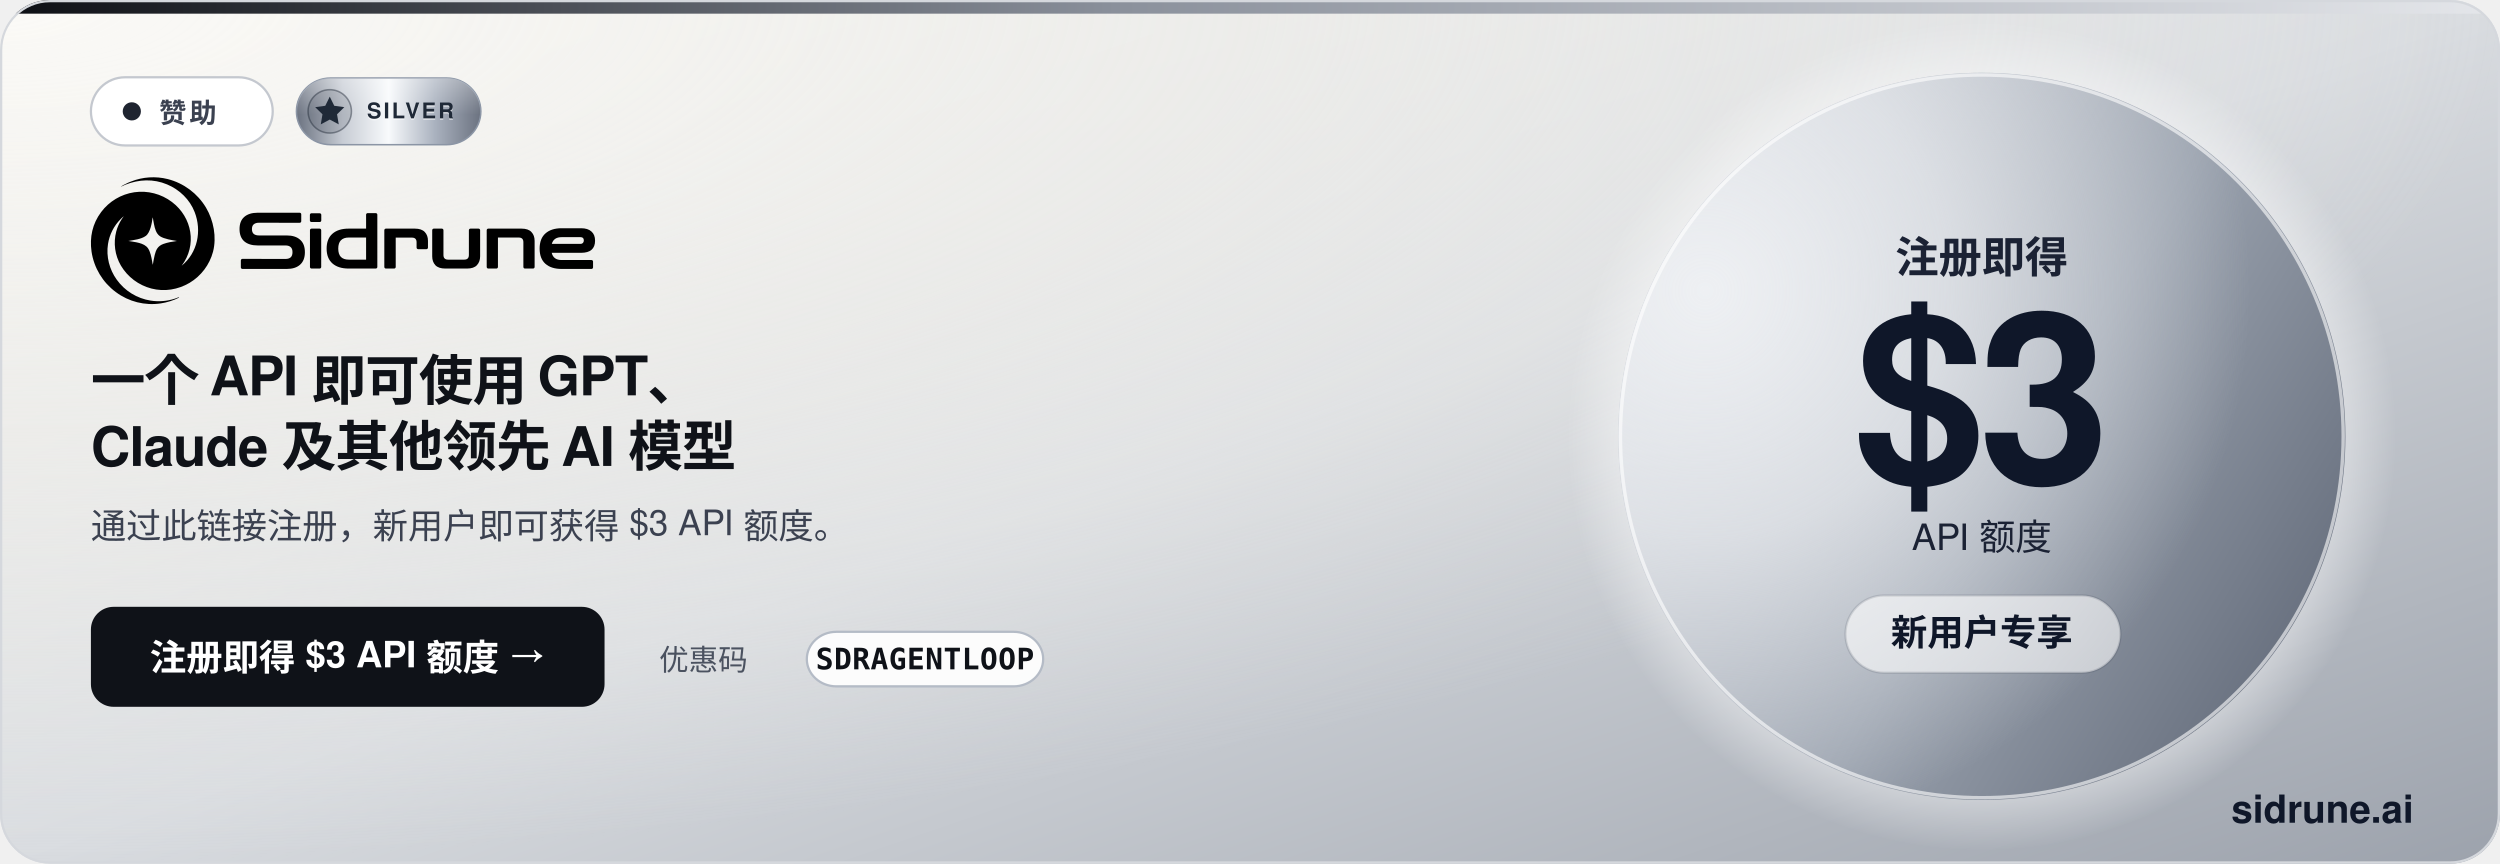
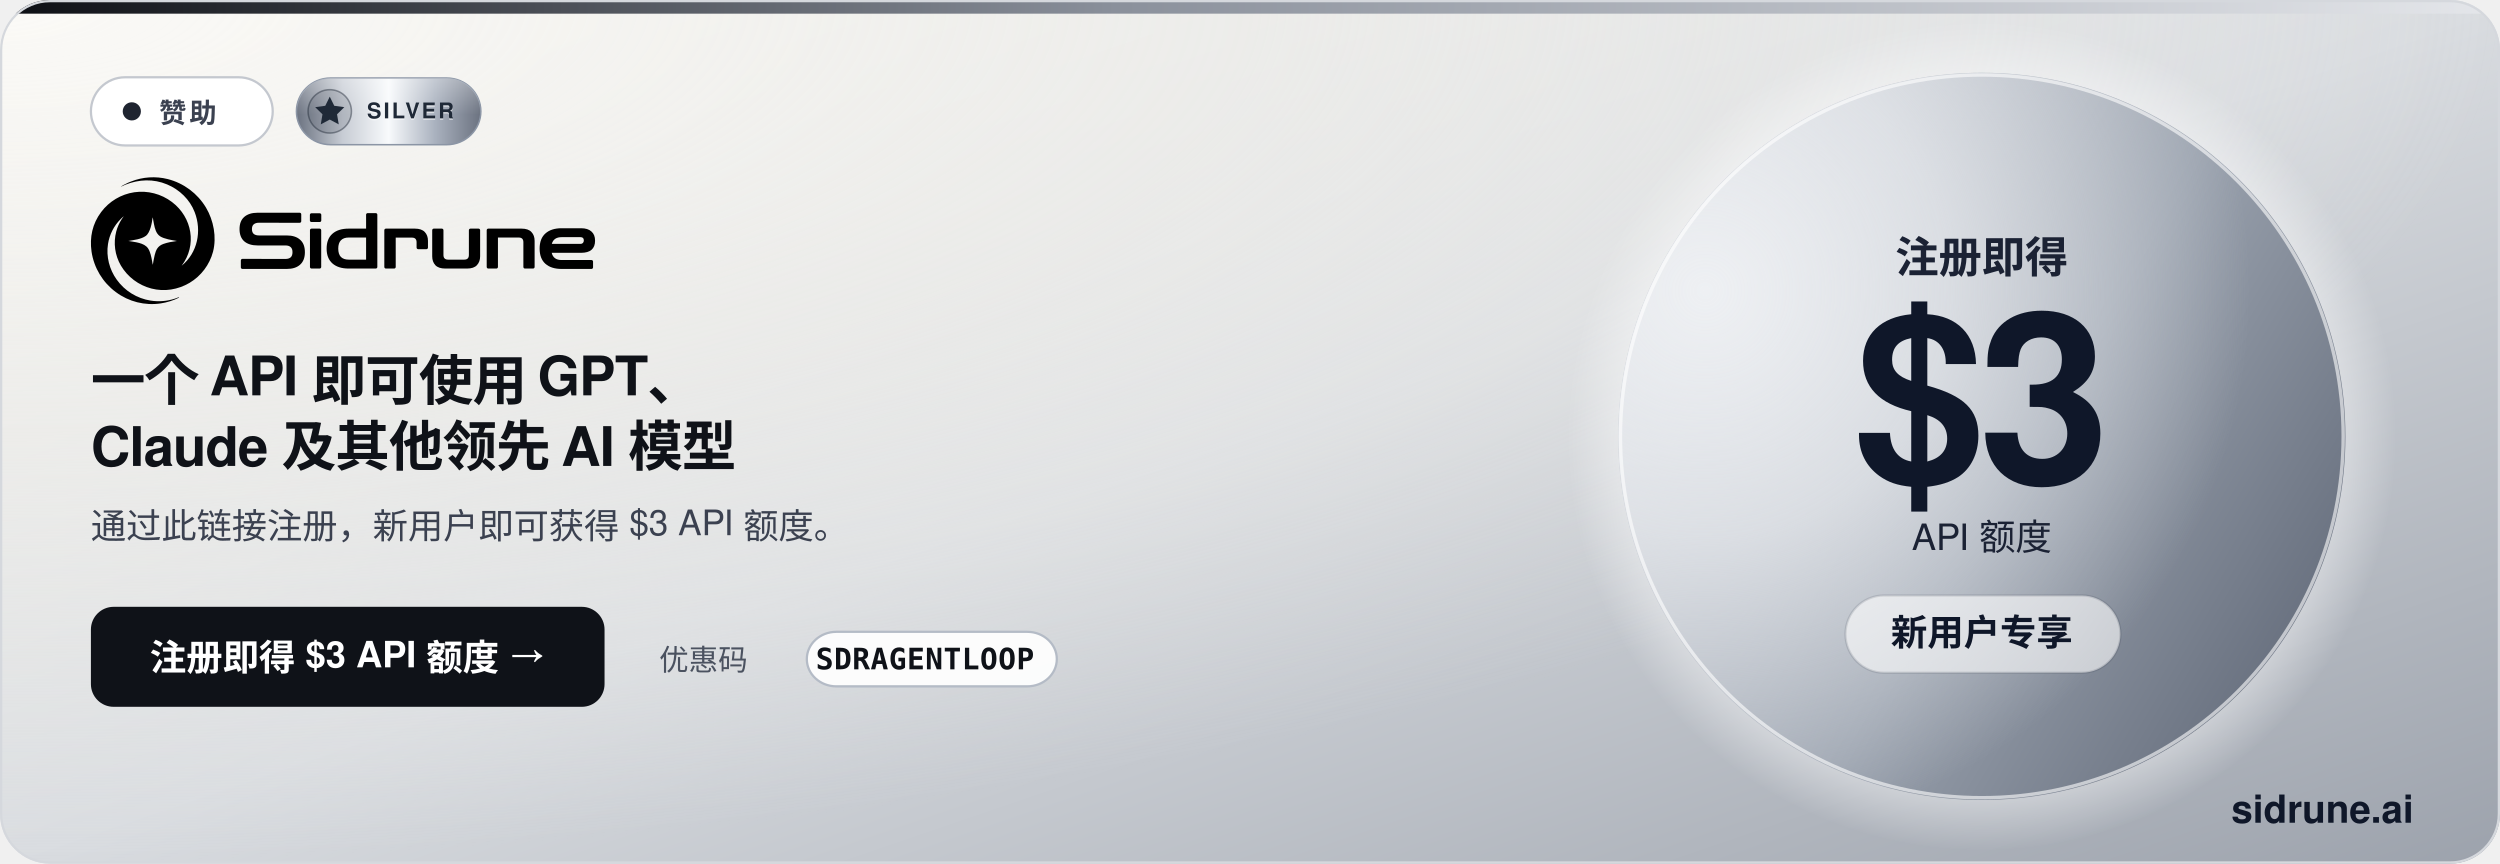
<svg xmlns="http://www.w3.org/2000/svg" width="1100" height="380" viewBox="0 0 1100 380" role="img" aria-label="Sidrune AI (Silver Sponsor): 一个 API 即可使用 GPT、Claude 及其他领先 AI 模型. 注册即得 $3 API 额度.">
  <defs>
    <linearGradient id="bg" x1="0" y1="0" x2="1" y2="1">
      <stop offset="0" stop-color="#f4f3ef" />
      <stop offset=".5" stop-color="#d9dce0" />
      <stop offset="1" stop-color="#9ca2ac" />
    </linearGradient>
    <radialGradient id="hl" cx="0" cy="0" r="1" gradientUnits="objectBoundingBox">
      <stop offset="0" stop-color="#fbfaf7" />
      <stop offset=".5" stop-color="#f1f0ec" stop-opacity=".6" />
      <stop offset="1" stop-color="#f1f0ec" stop-opacity="0" />
    </radialGradient>
    <linearGradient id="stripe" x1="0" y1="0" x2="1" y2="0">
      <stop offset="0" stop-color="#0b0d12" />
      <stop offset=".45" stop-color="#8b919c" />
      <stop offset="1" stop-color="#e5e7eb" />
    </linearGradient>
    <radialGradient id="orbHl" cx=".12" cy=".3" r=".75">
      <stop offset="0" stop-color="#eef0f3" />
      <stop offset=".45" stop-color="#eef0f3" stop-opacity=".7" />
      <stop offset="1" stop-color="#eef0f3" stop-opacity="0" />
    </radialGradient>
    <linearGradient id="orb" x1="0" y1=".2" x2="1" y2=".8">
      <stop offset="0" stop-color="#c9cdd4" />
      <stop offset=".55" stop-color="#9aa2ae" />
      <stop offset="1" stop-color="#626a79" />
    </linearGradient>
    <radialGradient id="orbGlow" cx=".5" cy=".5" r=".5">
      <stop offset=".88" stop-color="#ffffff" stop-opacity=".35" />
      <stop offset="1" stop-color="#ffffff" stop-opacity="0" />
    </radialGradient>
    <clipPath id="card">
      <rect width="1100" height="380" rx="22" />
    </clipPath>
  </defs>
  <g clip-path="url(#card)">
    <rect width="1100" height="380" fill="url(#bg)" />
    <rect width="1100" height="380" fill="url(#hl)" />
    <rect width="1100" height="6" fill="url(#stripe)" />
    <rect x=".5" y=".5" width="1099" height="379" rx="21.5" fill="none" stroke="#d5d8dd" />
  </g>
  <rect x="40" y="34" width="80" height="30" rx="15" fill="#ffffff" stroke="#c4c8cf" />
  <circle cx="58" cy="49" r="4" fill="#1f2430" />
  <text x="70" y="54" font-family="-apple-system, BlinkMacSystemFont, 'Segoe UI', Helvetica, Arial, sans-serif" font-size="12" font-weight="700" letter-spacing="1.3" fill="#3b4150">赞助</text>
  <svg x="130" y="34" width="82" height="30" viewBox="0 0 120 44">
    <defs>
      <linearGradient id="bm" x1="0" y1="0" x2="1" y2="0">
        <stop offset="0.00" stop-color="#6b7280" />
        <stop offset="0.25" stop-color="#c7ccd4" />
        <stop offset="0.50" stop-color="#f8fafc" />
        <stop offset="0.75" stop-color="#aab2bf" />
        <stop offset="1.00" stop-color="#6b7280" />
      </linearGradient>
      <linearGradient id="bs" x1="0" y1="0" x2="0" y2="1">
        <stop offset="0" stop-color="#fff" stop-opacity=".32" />
        <stop offset=".55" stop-color="#fff" stop-opacity="0" />
      </linearGradient>
    </defs>
    <rect x=".5" y=".5" width="119" height="43" rx="22" fill="url(#bm)" stroke="#8b95a5" />
    <rect x=".5" y=".5" width="119" height="43" rx="22" fill="url(#bs)" />
    <circle cx="22" cy="22" r="14" fill="#1f2937" fill-opacity=".14" stroke="#1f2937" stroke-opacity=".45" />
    <path d="M22 12.5l2.9 5.9 6.5.9-4.7 4.6 1.1 6.5L22 27.3l-5.8 3.1 1.1-6.5-4.7-4.6 6.5-.9z" fill="#1f2937" />
    <text x="46" y="27.5" text-anchor="start" font-family="-apple-system, BlinkMacSystemFont, 'Segoe UI', Helvetica, Arial, sans-serif" font-size="14" font-weight="800" letter-spacing="1.4" fill="#ffffff" fill-opacity=".55">SILVER</text>
    <text x="46" y="26.5" text-anchor="start" font-family="-apple-system, BlinkMacSystemFont, 'Segoe UI', Helvetica, Arial, sans-serif" font-size="14" font-weight="800" letter-spacing="1.4" fill="#1f2937">SILVER</text>
  </svg>
  <svg x="40" y="78" width="222" height="56" viewBox="0 0 555 140" fill="none">
    <path d="M166.677 100.837C165.714 100.837 164.933 100.056 164.933 99.093V91.495C164.933 90.531 165.716 89.75 166.68 89.752L213.976 89.834C216.478 89.834 218.383 89.265 219.691 88.128C221.055 86.934 221.738 85.029 221.738 82.413C221.738 79.798 221.055 77.921 219.691 76.784C218.383 75.59 216.478 74.993 213.976 74.993H183.442C177.13 74.993 172.212 73.486 168.686 70.473C165.218 67.402 163.483 62.91 163.483 56.997C163.483 51.083 165.218 46.619 168.686 43.606C172.212 40.535 177.13 39 183.442 39H229.632C230.595 39 231.376 39.781 231.376 40.744V48.341C231.376 49.305 230.593 50.087 229.629 50.085L184.892 50.003C182.447 50.003 180.542 50.571 179.177 51.709C177.812 52.789 177.13 54.551 177.13 56.997C177.13 59.442 177.812 61.233 179.177 62.37C180.542 63.45 182.447 63.99 184.892 63.99H215.426C221.738 63.99 226.628 65.554 230.096 68.682C233.622 71.752 235.384 76.329 235.384 82.413C235.384 88.441 233.622 93.018 230.096 96.145C226.628 99.273 221.738 100.837 215.426 100.837H166.677Z" fill="black" />
    <path d="M242.699 100.41C241.736 100.41 240.956 99.629 240.956 98.666V58.228C240.956 57.266 241.736 56.485 242.699 56.485H251.579C252.542 56.485 253.323 57.266 253.323 58.228V98.666C253.323 99.629 252.542 100.41 251.579 100.41H242.699ZM242.614 49.235C241.651 49.235 240.87 48.454 240.87 47.491V41.341C240.87 40.378 241.651 39.597 242.614 39.597H251.665C252.628 39.597 253.408 40.378 253.408 41.341V47.491C253.408 48.454 252.628 49.235 251.665 49.235H242.614Z" fill="black" />
    <path d="M315.064 98.666C315.064 99.629 314.284 100.41 313.321 100.41H302.697V41.17C302.697 40.207 303.478 39.426 304.441 39.426H313.321C314.284 39.426 315.064 40.207 315.064 41.17V98.666ZM312.932 100.41H283.506C275.887 100.41 269.945 98.534 265.68 94.781C261.416 91.028 259.283 85.598 259.283 78.49C259.283 71.326 261.416 65.867 265.68 62.114C269.945 58.361 275.887 56.485 283.506 56.485H312.079V66.293H283.506C279.81 66.293 276.967 67.317 274.977 69.364C273.044 71.354 272.077 74.396 272.077 78.49C272.077 82.527 273.044 85.569 274.977 87.616C276.967 89.606 279.81 90.602 283.506 90.602H312.932V100.41Z" fill="black" />
    <path d="M324.496 100.41C323.533 100.41 322.753 99.629 322.753 98.666V58.228C322.753 57.266 323.533 56.485 324.496 56.485H356.358C361.304 56.485 364.944 57.736 367.275 60.238C369.606 62.683 370.772 65.924 370.772 69.961V77.344C370.772 78.306 369.991 79.087 369.028 79.087H359.978C359.015 79.087 358.234 78.306 358.234 77.344V71.496C358.234 68.085 356.528 66.379 353.116 66.379H335.29V98.666C335.29 99.629 334.51 100.41 333.547 100.41H324.496Z" fill="black" />
    <path d="M389.841 100.41C384.837 100.41 381.17 99.159 378.839 96.657C376.564 94.155 375.427 90.914 375.427 86.934V58.228C375.427 57.266 376.208 56.485 377.171 56.485H386.051C387.014 56.485 387.794 57.266 387.794 58.228V85.484C387.794 88.896 389.5 90.602 392.912 90.602H410.652C414.064 90.602 415.77 88.896 415.77 85.484V58.228C415.77 57.266 416.551 56.485 417.514 56.485H426.394C427.357 56.485 428.137 57.266 428.137 58.228V86.934C428.137 90.914 426.972 94.155 424.64 96.657C422.366 99.159 418.727 100.41 413.723 100.41H389.841Z" fill="black" />
    <path d="M437.111 100.41C436.148 100.41 435.368 99.629 435.368 98.666V58.228C435.368 57.266 436.148 56.485 437.111 56.485H473.664C478.668 56.485 482.307 57.736 484.581 60.238C486.913 62.683 488.078 65.924 488.078 69.961V98.666C488.078 99.629 487.298 100.41 486.335 100.41H477.455C476.492 100.41 475.711 99.629 475.711 98.666V71.411C475.711 67.999 474.005 66.293 470.593 66.293H447.735V98.666C447.735 99.629 446.954 100.41 445.991 100.41H437.111Z" fill="black" />
    <path d="M517.816 100.837C510.196 100.837 504.254 98.96 499.99 95.207C495.725 91.398 493.593 85.825 493.593 78.49C493.593 71.098 495.725 65.526 499.99 61.773C504.254 57.963 510.196 56.058 517.816 56.058H539.139C544.142 56.058 547.952 57.252 550.568 59.641C553.24 61.972 554.576 65.327 554.576 69.705C554.576 78.632 549.431 83.096 539.139 83.096H506.898C508.092 88.384 511.732 91.028 517.816 91.028H550.615C551.578 91.028 552.359 91.809 552.359 92.772V99.093C552.359 100.056 551.578 100.837 550.615 100.837H517.816ZM517.816 65.867C511.959 65.867 508.348 68.34 506.984 73.287H538.542C539.679 73.287 540.56 72.946 541.186 72.264C541.868 71.582 542.209 70.643 542.209 69.449C542.209 67.061 540.987 65.867 538.542 65.867H517.816Z" fill="black" />
    <path d="M44.235 4.62C57.028 -0.439 71.083 -1.37 84.431 1.959C102.102 6.455 117.272 17.769 126.62 33.424C134.978 47.528 138.457 65.863 134.342 81.855C130.526 96.213 121.258 108.516 108.509 116.146C95.806 123.62 80.882 126.1 66.54 122.379C52.503 118.74 40.467 109.71 33.048 97.25C26.378 85.884 24.518 72.327 27.88 59.584C29.178 54.732 31.242 50.118 33.993 45.916C34.731 44.782 35.467 43.866 36.214 42.792C35.207 43.522 33.599 45.121 32.666 46.041C25.255 53.469 20.397 63.061 18.795 73.431C16.612 87.065 20.342 101.499 28.415 112.644C37.254 124.995 50.679 133.285 65.682 135.653C74.662 137.077 83.854 136.328 92.486 133.47C93.365 133.172 95.763 132.362 96.456 131.989C96.933 132.112 96.806 132.004 97.019 132.348C91.26 135.385 83.354 137.791 76.921 138.736C59.442 141.385 41.63 136.914 27.473 126.325C12.951 115.619 3.306 99.556 0.684 81.705C-1.565 66.004 1.674 51.04 11.267 38.264C20.077 26.48 33.185 18.653 47.737 16.483C62.406 14.368 77.311 18.219 89.12 27.175C111.458 44.057 116.927 74.736 99.793 97.321C117.364 83.149 122.142 59.018 114.144 38.348C108.756 24.424 97.499 13.624 83.816 7.87C68.723 1.524 52.871 2.234 37.835 8.202C36.673 8.834 34.601 9.749 33.371 10.282L33.203 10.144C34.126 9.347 36.995 7.82 37.875 7.471C39.544 6.475 42.38 5.353 44.235 4.62ZM67.894 44.065C67.176 49.953 65.386 60.824 60.353 64.501C55.298 68.195 47.264 68.949 41.227 70.067C48.218 71.333 58.62 71.916 62.842 78.202C65.392 81.998 66.472 87.689 67.296 92.138C67.441 92.918 67.81 95.783 68.014 96.31C68.294 95.761 68.704 92.575 68.847 91.769C69.222 89.679 69.659 87.602 70.16 85.539C71.579 79.728 73.544 75.638 79.586 73.379C83.966 71.742 89.967 70.69 94.641 70.088C89.253 69.155 80.571 67.888 76.079 64.905C74.935 64.147 73.944 63.179 73.157 62.054C70.309 58.051 69.553 52.355 68.647 47.644C68.542 47.099 68.192 44.35 67.894 44.065ZM33.197 10.339C33.114 10.359 33.17 10.352 33.028 10.311C33.061 10.274 33.101 10.236 33.147 10.194L33.197 10.339ZM33.203 10.144C33.183 10.161 33.165 10.178 33.147 10.194L33.134 10.157L33.171 10.118L33.203 10.144Z" fill="black" />
  </svg>
  <text x="40" y="176" font-family="-apple-system, BlinkMacSystemFont, 'Segoe UI', Helvetica, Arial, sans-serif" font-size="24" font-weight="800" letter-spacing="-0.4" fill="#0f1218">一个 API 即可使用 GPT、</text>
  <text x="40" y="205" font-family="-apple-system, BlinkMacSystemFont, 'Segoe UI', Helvetica, Arial, sans-serif" font-size="24" font-weight="800" letter-spacing="-0.4" fill="#0f1218">Claude 及其他领先 AI 模型</text>
  <text x="40" y="237" font-family="-apple-system, BlinkMacSystemFont, 'Segoe UI', Helvetica, Arial, sans-serif" font-size="15.5" fill="#3b4150">通过此链接注册，新用户即可获得 $3 API 额度。</text>
  <rect x="40" y="267" width="226" height="44" rx="10" fill="#0f1218" />
  <text x="153" y="295" text-anchor="middle" font-family="-apple-system, BlinkMacSystemFont, 'Segoe UI', Helvetica, Arial, sans-serif" font-size="16" font-weight="800" fill="#ffffff">注册即得 $3 API 额度 →</text>
  <text x="290" y="295" font-family="-apple-system, BlinkMacSystemFont, 'Segoe UI', Helvetica, Arial, sans-serif" font-size="13" fill="#4b5260">优惠码</text>
-   <rect x="355" y="278" width="104" height="24" rx="13" fill="#ffffff" fill-opacity=".92" stroke="#b4bbc6" stroke-width="1" />
+   <rect x="355" y="278" width="110" height="24" rx="13" fill="#ffffff" fill-opacity=".92" stroke="#b4bbc6" stroke-width="1" />
  <text x="407" y="294.5" text-anchor="middle" font-family="'SF Mono', ui-monospace, Menlo, Consolas, monospace" font-size="13" font-weight="800" letter-spacing=".2" fill="#0f1218">SDRAGENTLOOP</text>
  <circle cx="872" cy="192" r="182" fill="url(#orbGlow)" />
  <circle cx="872" cy="192" r="160" fill="url(#orb)" />
  <circle cx="872" cy="192" r="160" fill="url(#orbHl)" />
  <circle cx="872" cy="192" r="159" fill="none" stroke="#ffffff" stroke-opacity=".6" stroke-width="1.5" />
  <text x="872" y="120" text-anchor="middle" font-family="-apple-system, BlinkMacSystemFont, 'Segoe UI', Helvetica, Arial, sans-serif" font-size="19.0" font-weight="600" fill="#1b2234">注册即得</text>
  <text x="872" y="212" text-anchor="middle" font-family="-apple-system, BlinkMacSystemFont, 'Segoe UI', Helvetica, Arial, sans-serif" font-size="104" font-weight="800" letter-spacing="-3" fill="#0f1729">$3</text>
  <text x="872" y="242" text-anchor="middle" font-family="-apple-system, BlinkMacSystemFont, 'Segoe UI', Helvetica, Arial, sans-serif" font-size="16" fill="#1b2234">API 额度</text>
  <rect x="812" y="262" width="121" height="34" rx="17" fill="#ffffff" fill-opacity=".6" stroke="#0f1729" stroke-opacity=".12" />
  <text x="872" y="284" text-anchor="middle" font-family="-apple-system, BlinkMacSystemFont, 'Segoe UI', Helvetica, Arial, sans-serif" font-size="16" font-weight="700" fill="#0f1729">新用户专享</text>
  <text x="1062" y="362" text-anchor="end" font-family="-apple-system, BlinkMacSystemFont, 'Segoe UI', Helvetica, Arial, sans-serif" font-size="17" font-weight="800" fill="#0f1729">sidrune.ai</text>
</svg>
